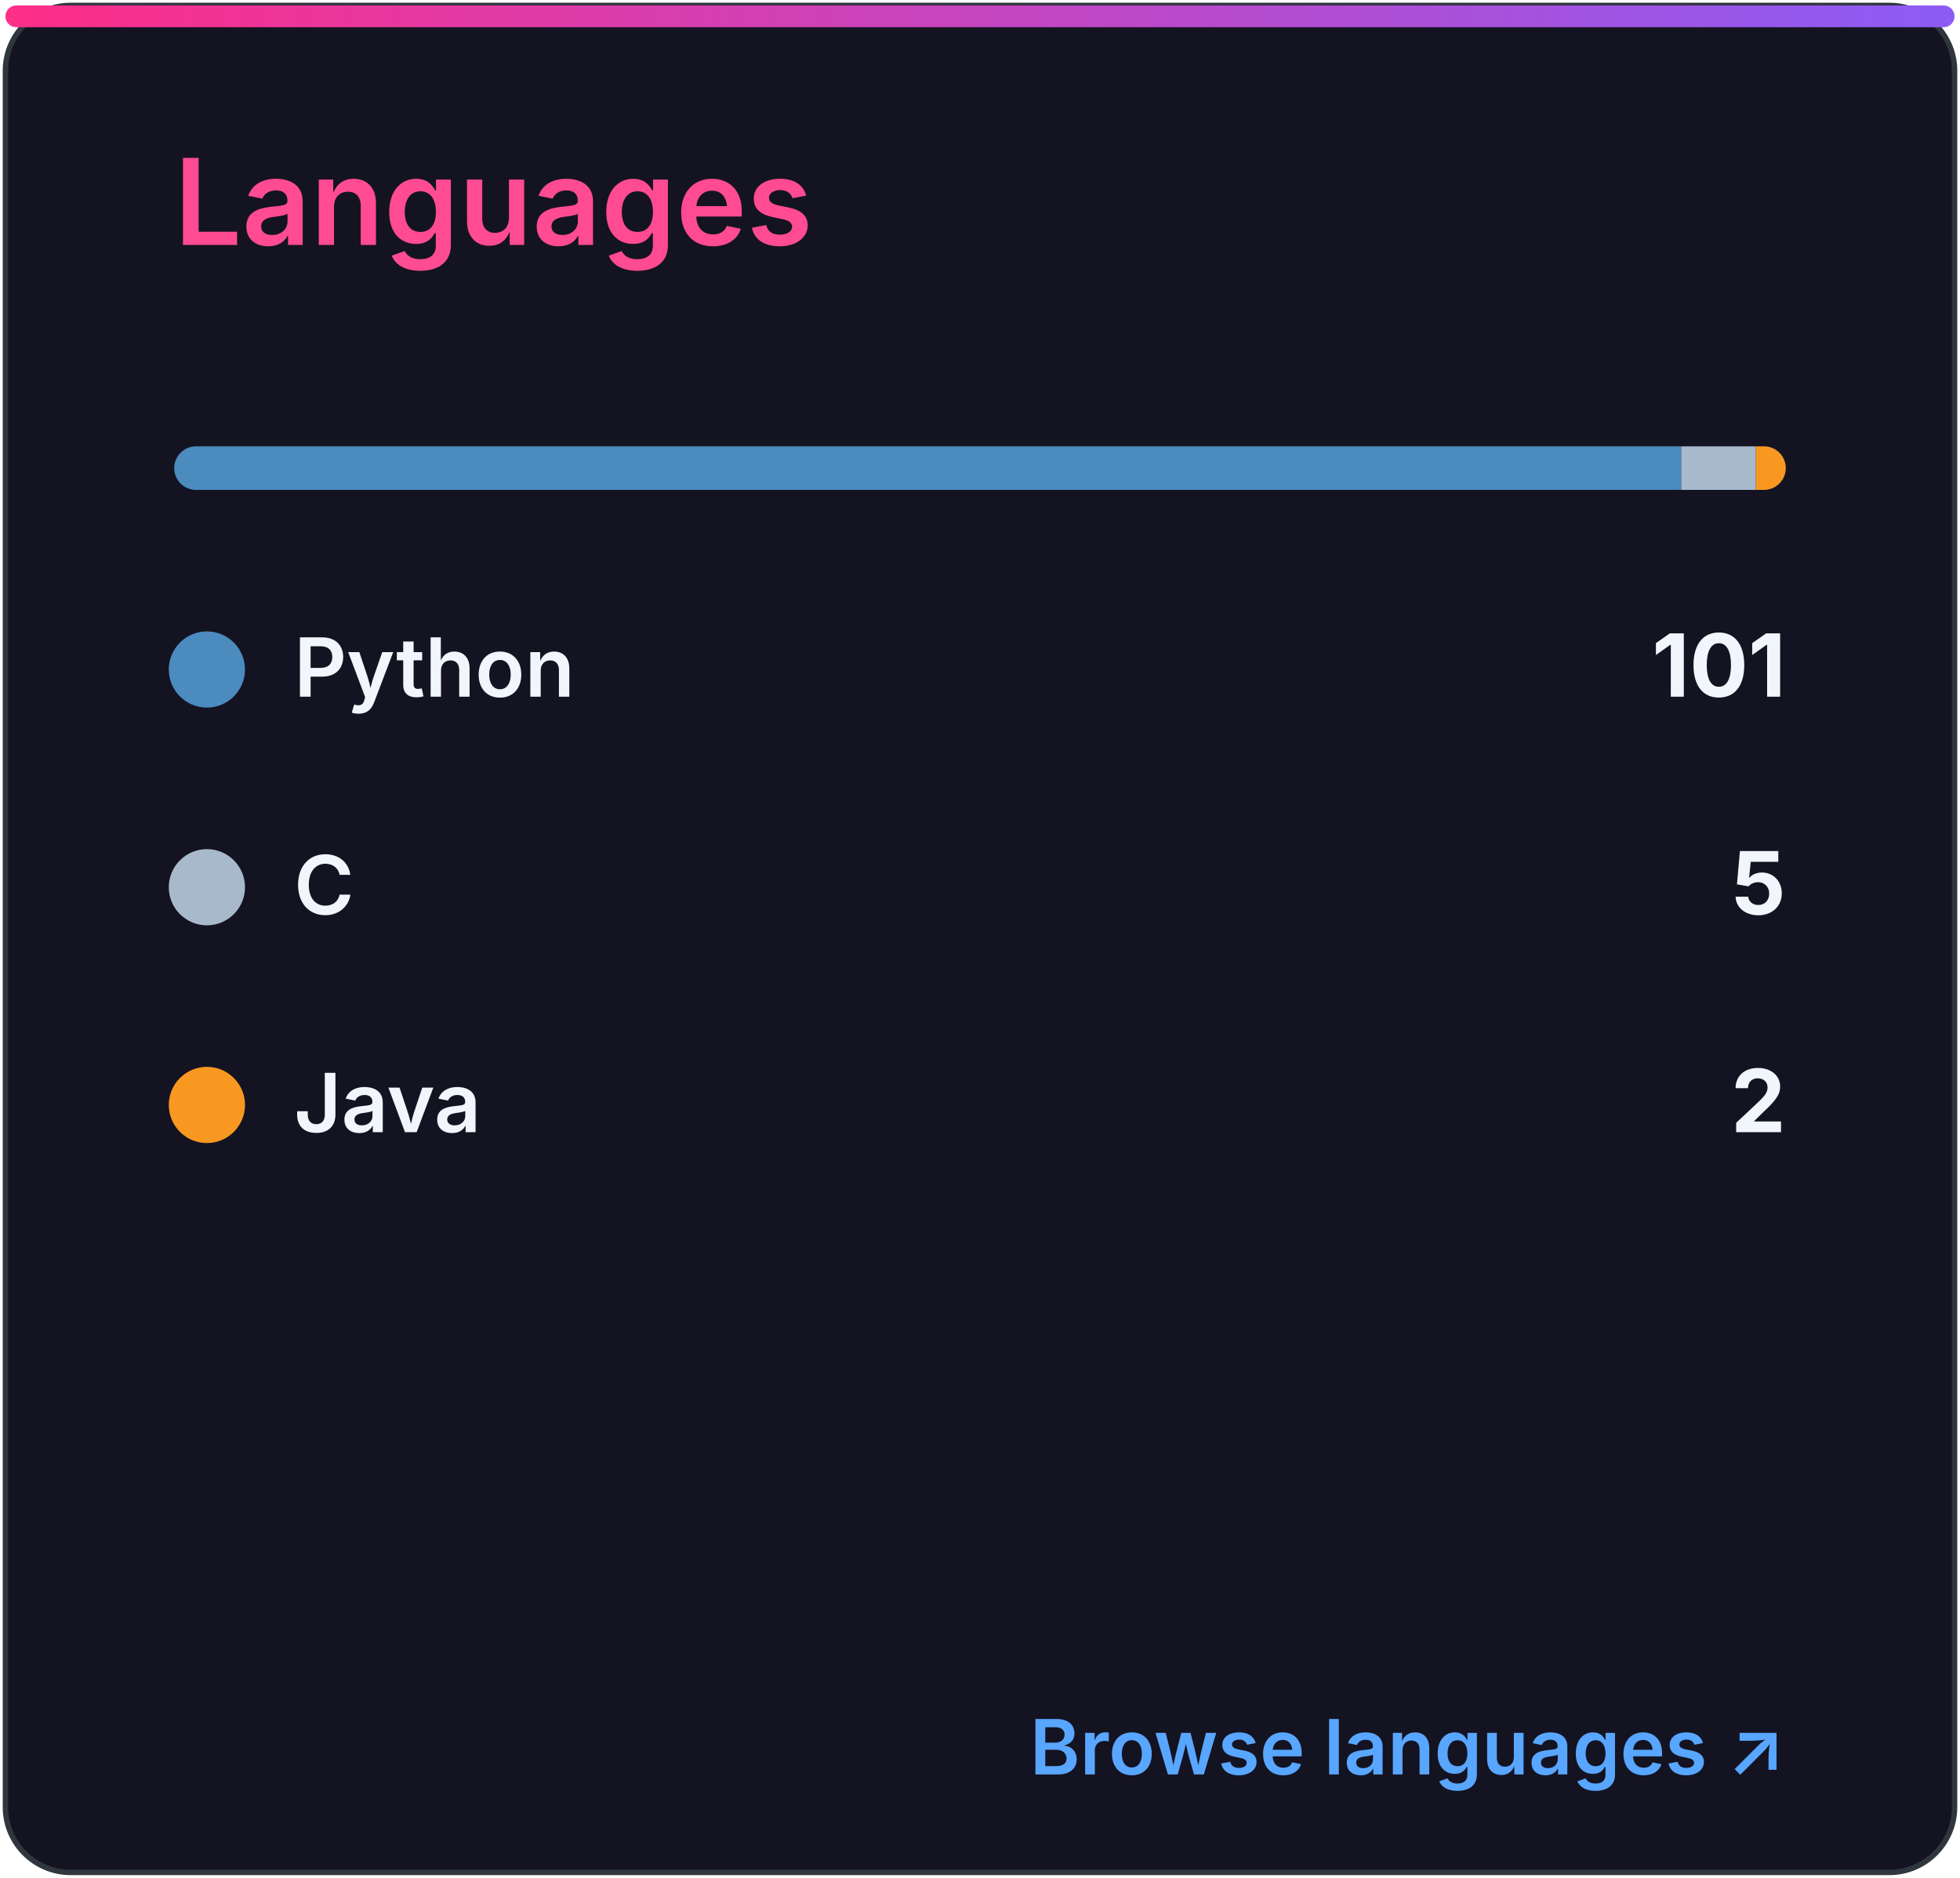
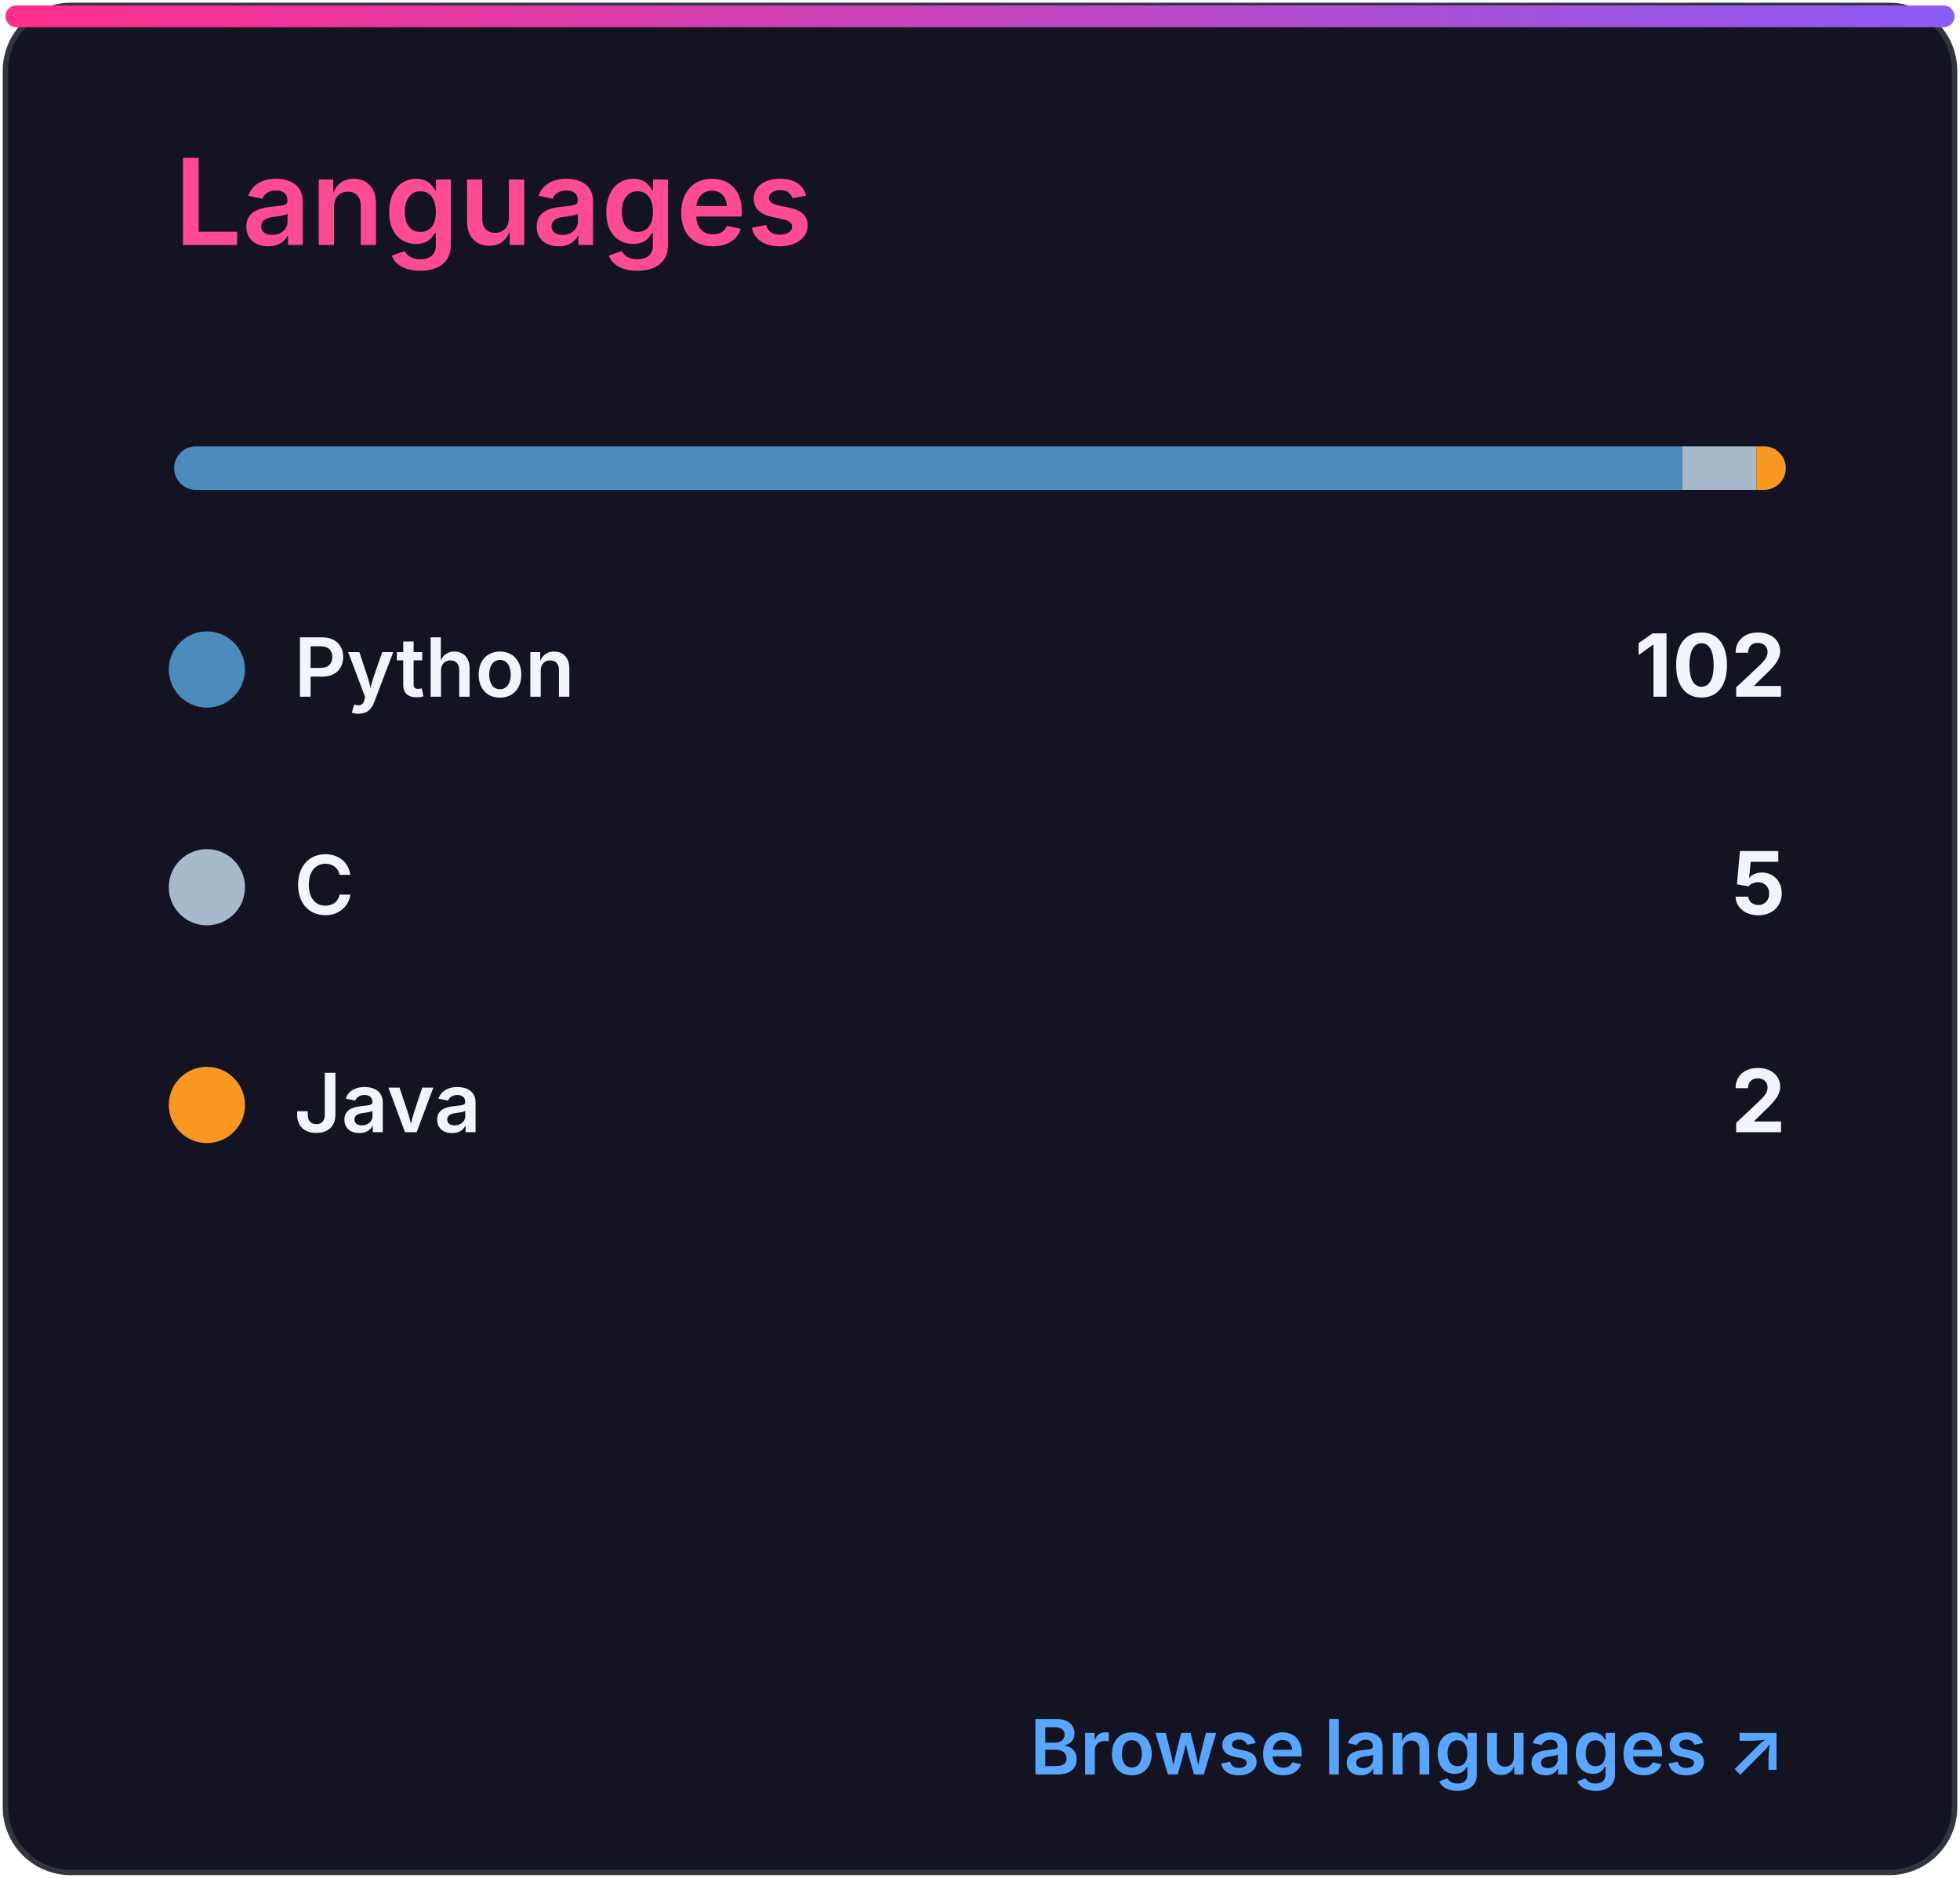
<svg xmlns="http://www.w3.org/2000/svg" width="360" height="345" viewBox="0 0 360 345" role="img" aria-labelledby="title desc">
  <defs>
    <linearGradient id="accent" x1="0" x2="1">
      <stop stop-color="#ff2e88" />
      <stop offset="1" stop-color="#8b5cf6" />
    </linearGradient>
    <clipPath id="bar">
      <rect x="32" y="82" width="296" height="8" rx="4" />
    </clipPath>
    <style>
.heading{font:600 22px -apple-system,BlinkMacSystemFont,'Segoe UI',sans-serif;fill:#ff4b91}
.eyebrow{font:600 10px -apple-system,BlinkMacSystemFont,'Segoe UI',sans-serif;letter-spacing:1.2px;fill:#8b949e}
.total{font:700 52px -apple-system,BlinkMacSystemFont,'Segoe UI',sans-serif;fill:#f0f6fc}
.metric{font:600 15px -apple-system,BlinkMacSystemFont,'Segoe UI',sans-serif;fill:#f0f6fc}
.count{font:700 16px -apple-system,BlinkMacSystemFont,'Segoe UI',sans-serif;fill:#f0f6fc}
.muted{font:500 13px -apple-system,BlinkMacSystemFont,'Segoe UI',sans-serif;fill:#8b949e}
.language{font:700 31px -apple-system,BlinkMacSystemFont,'Segoe UI',sans-serif;fill:#f0f6fc}
.link{font:600 14px -apple-system,BlinkMacSystemFont,'Segoe UI',sans-serif;fill:#58a6ff}
</style>
  </defs>
  <rect x="1" y="1" width="358" height="343" rx="12" fill="#141321" stroke="#30363d" />
  <rect x="1" y="1" width="358" height="4" rx="2" fill="url(#accent)" />
  <text x="32" y="45" class="heading">Languages</text>
  <rect x="32" y="82" width="296" height="8" rx="4" fill="#262438" />
  <g clip-path="url(#bar)">
-     <rect x="32" y="82" width="276.8" height="8" fill="#4b8bbe" />
-     <rect x="308.8" y="82" width="13.7" height="8" fill="#a8b9cc" />
-     <rect x="322.5" y="82" width="5.5" height="8" fill="#f89820" />
+     <rect x="32" y="82" width="277" height="8" fill="#4b8bbe" />
+     <rect x="309" y="82" width="13.6" height="8" fill="#a8b9cc" />
+     <rect x="322.6" y="82" width="5.4" height="8" fill="#f89820" />
  </g>
  <circle cx="38" cy="123" r="7" fill="#4b8bbe" />
  <text x="54" y="128" class="metric">Python</text>
-   <text x="328" y="128" class="count" text-anchor="end">101</text>
+   <text x="328" y="128" class="count" text-anchor="end">102</text>
  <circle cx="38" cy="163" r="7" fill="#a8b9cc" />
  <text x="54" y="168" class="metric">C</text>
  <text x="328" y="168" class="count" text-anchor="end">5</text>
  <circle cx="38" cy="203" r="7" fill="#f89820" />
  <text x="54" y="208" class="metric">Java</text>
  <text x="328" y="208" class="count" text-anchor="end">2</text>
  <text x="328" y="326" class="link" text-anchor="end">Browse languages ↗</text>
</svg>
